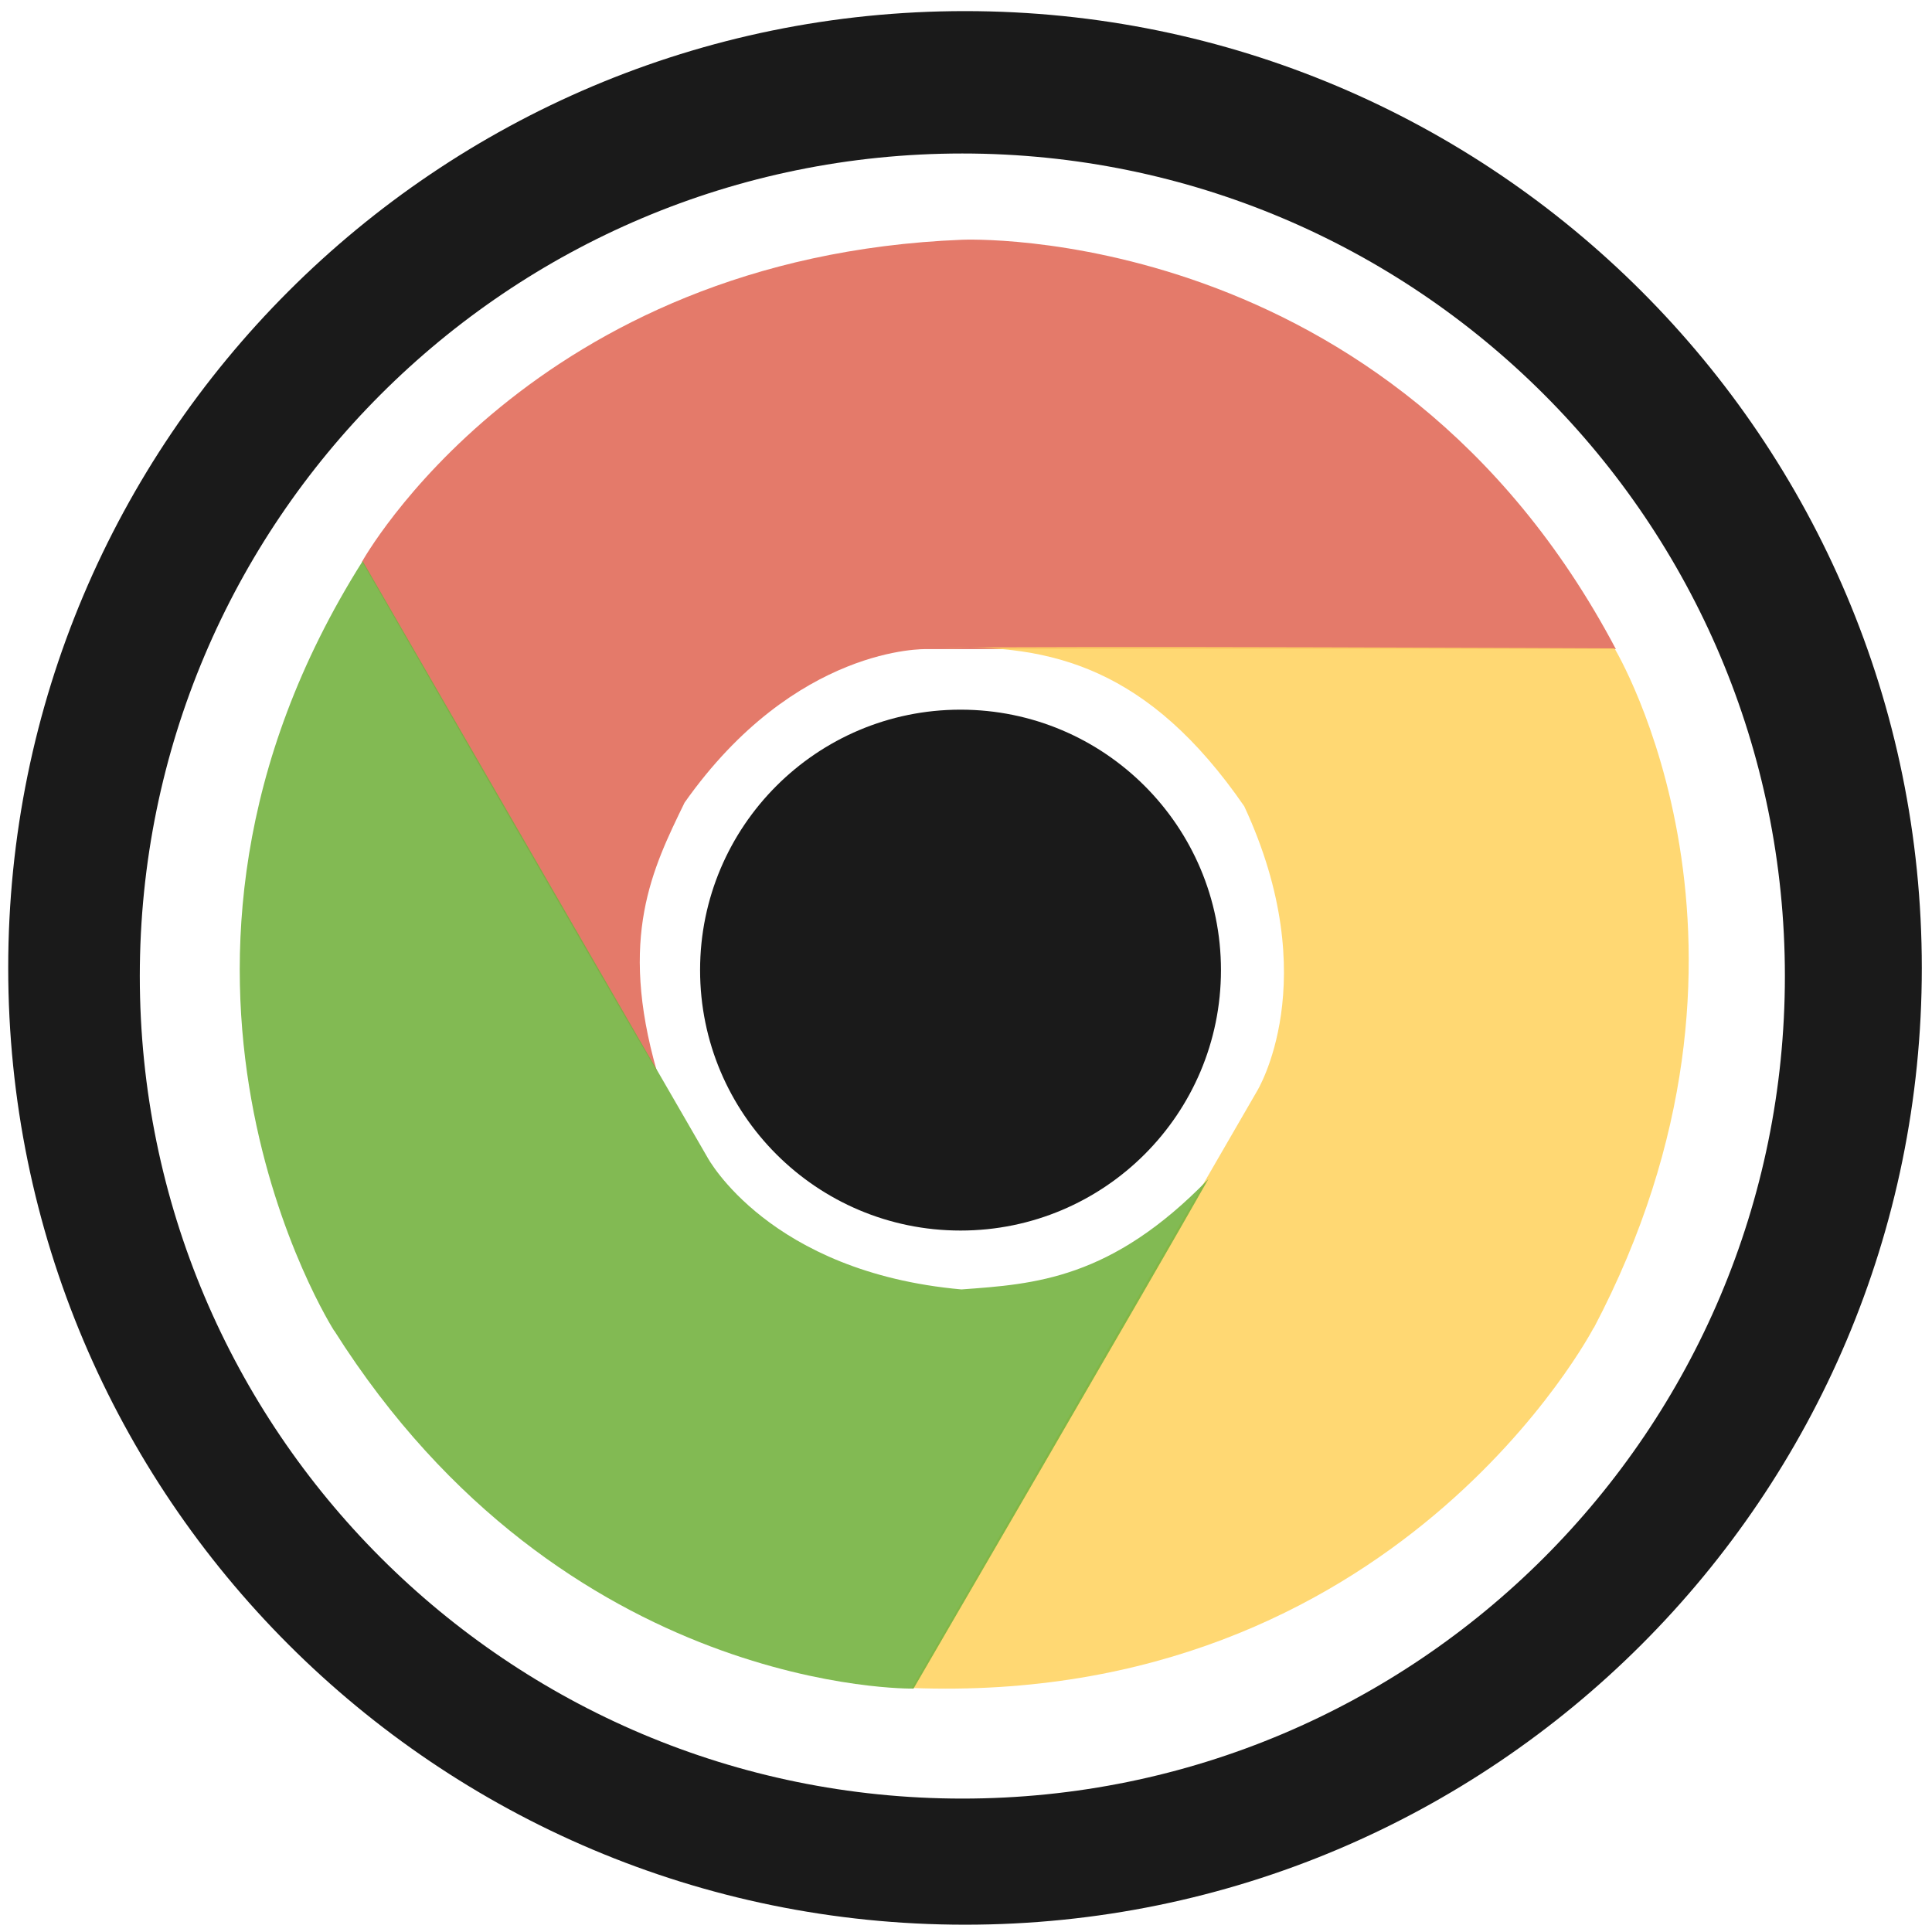
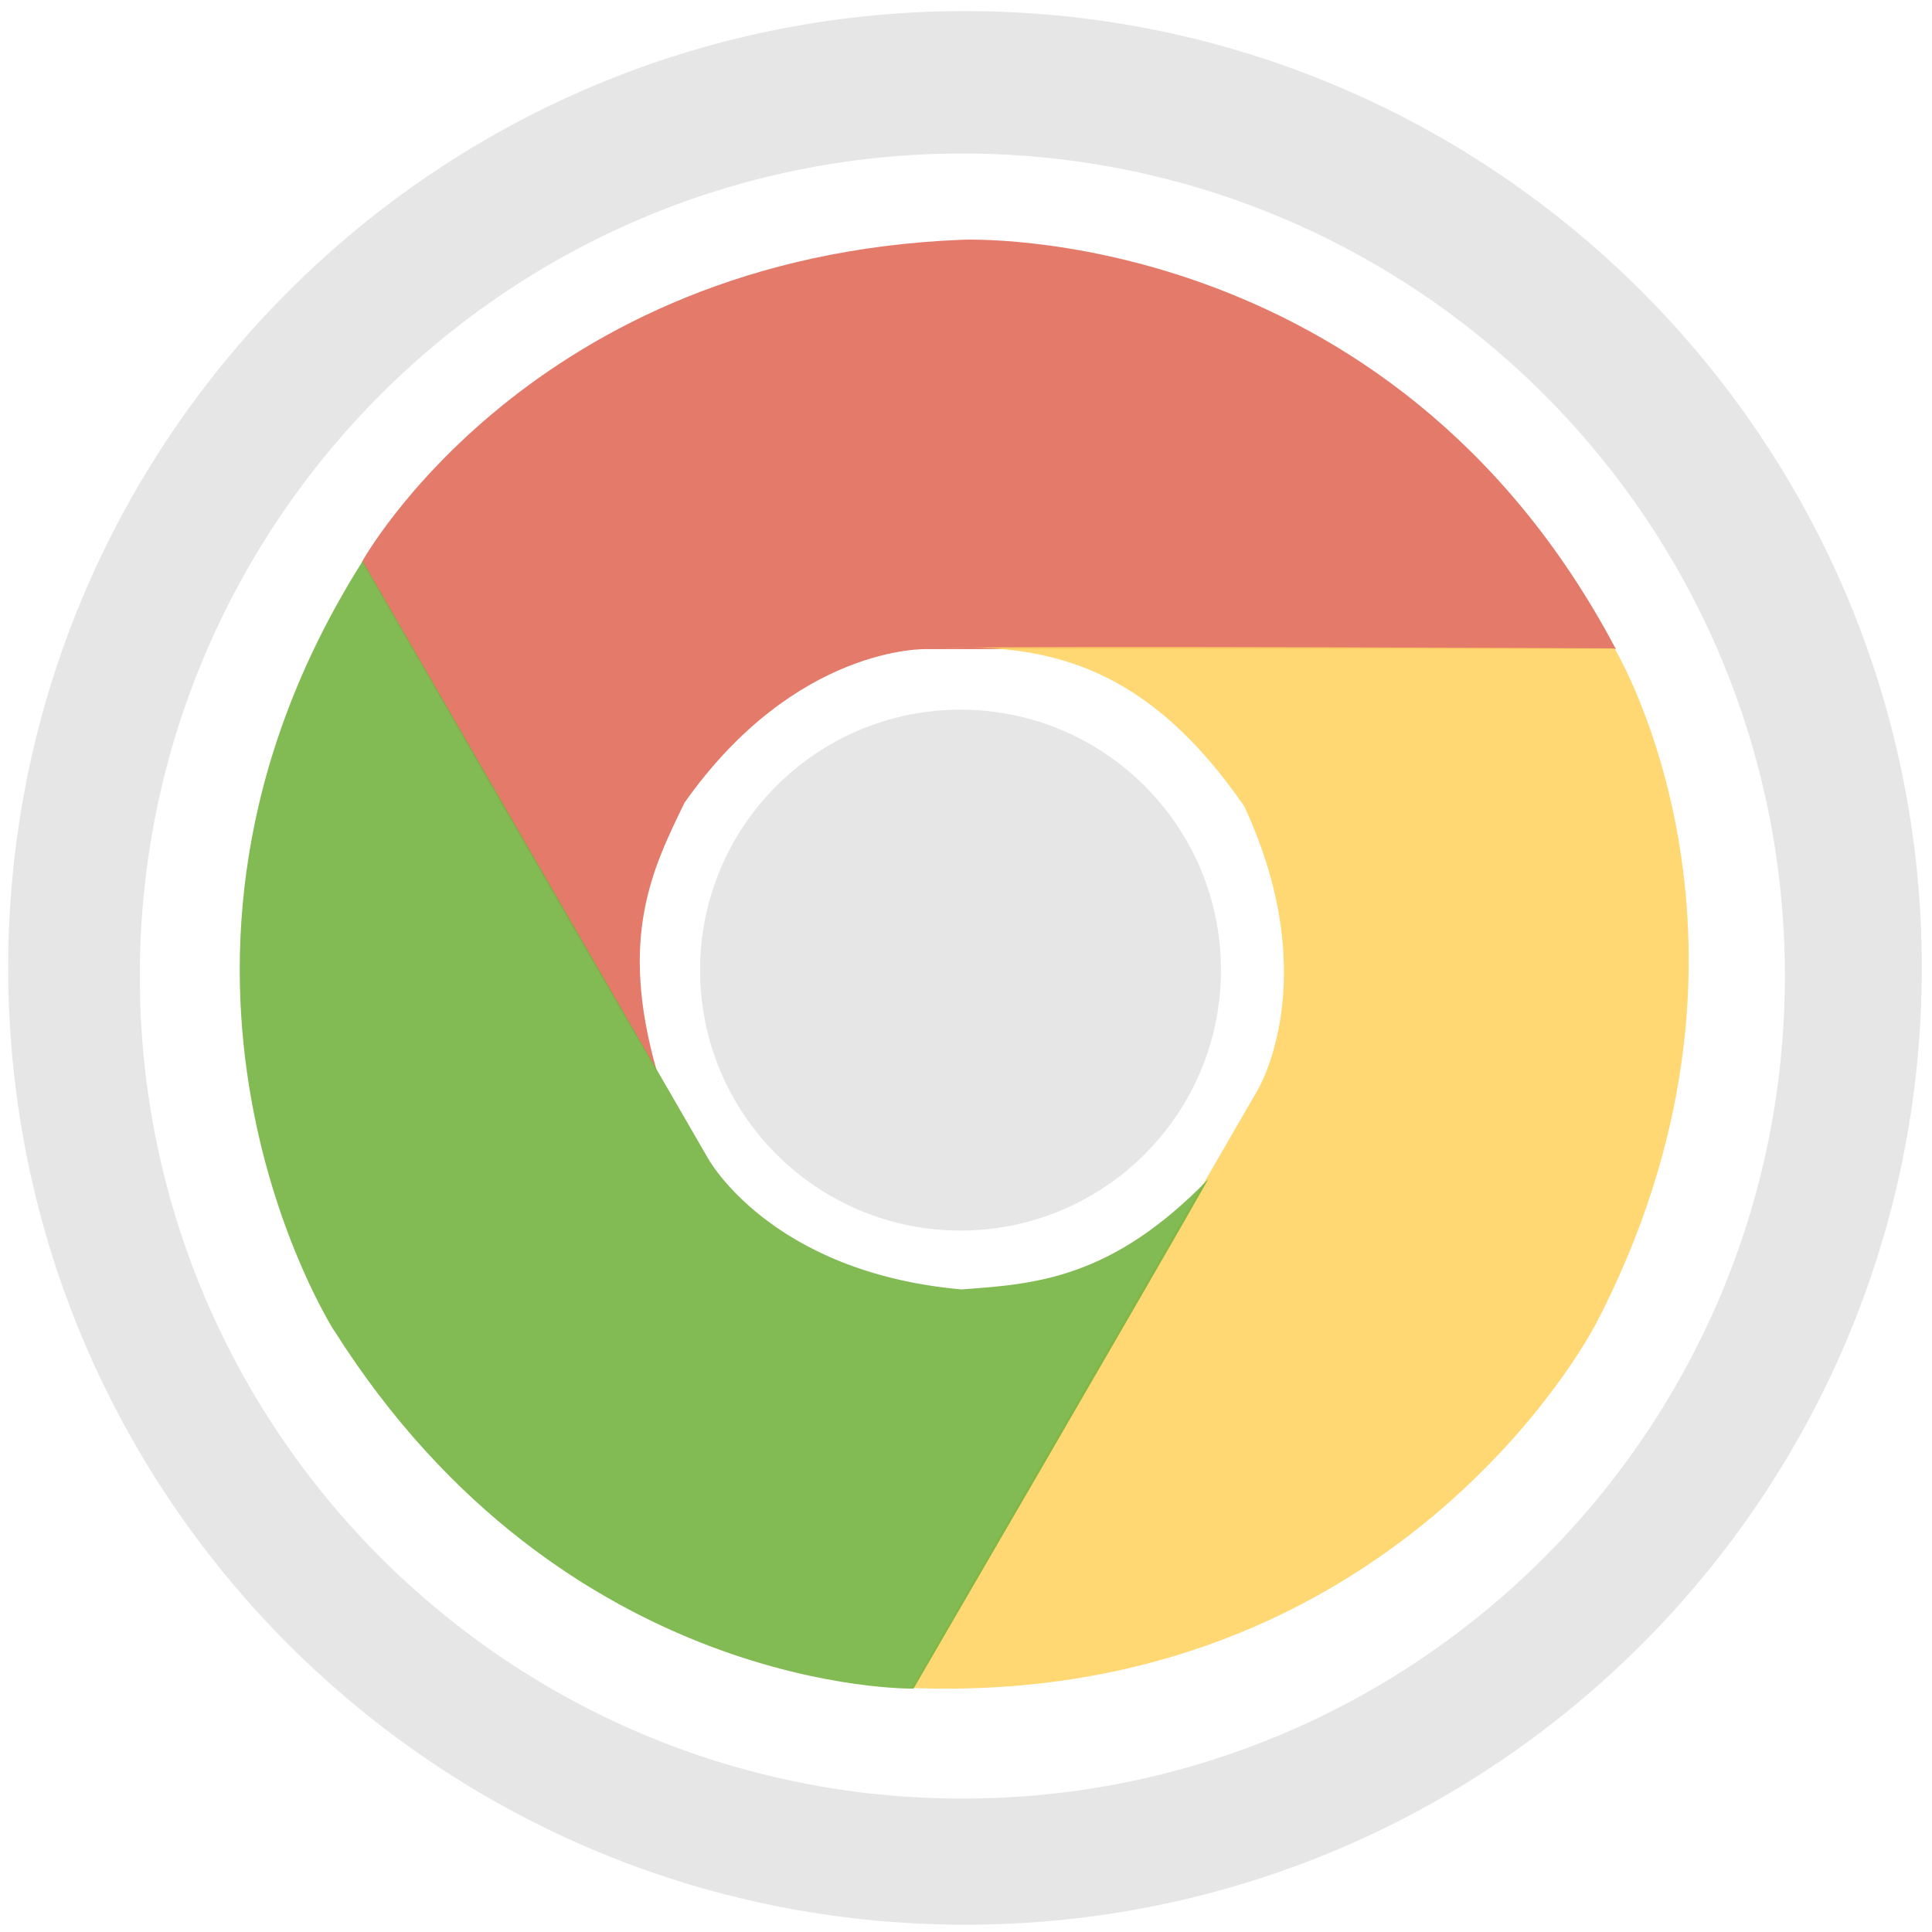
<svg xmlns="http://www.w3.org/2000/svg" width="48" height="48" viewBox="0 0 12.7 12.7" version="1.1" id="svg829">
  <defs id="defs823">
    <linearGradient id="linearGradient2252">
      <stop style="stop-color:#ffffff;stop-opacity:1;" offset="0" id="stop2254" />
      <stop style="stop-color:#d0d0d0;stop-opacity:1;" offset="1" id="stop2256" />
    </linearGradient>
    <linearGradient id="SVGID_1_" gradientUnits="userSpaceOnUse" x1="199.533" y1="201.907" x2="39.679" y2="42.053">
      <stop offset="0" style="stop-color:#130036" id="stop4" />
      <stop offset="0.23" style="stop-color:#18023B" id="stop6" />
      <stop offset="0.512" style="stop-color:#26094A" id="stop8" />
      <stop offset="0.821" style="stop-color:#3D1563" id="stop10" />
      <stop offset="1" style="stop-color:#4E1D75" id="stop12" />
    </linearGradient>
    <linearGradient id="SVGID_2_" gradientUnits="userSpaceOnUse" x1="10.243" y1="95.311" x2="57.704" y2="95.311">
      <stop offset="0" style="stop-color:#3156A8" id="stop27" />
      <stop offset="0.247" style="stop-color:#3351A4" id="stop29" />
      <stop offset="0.536" style="stop-color:#3B4397" id="stop31" />
      <stop offset="0.845" style="stop-color:#472C82" id="stop33" />
      <stop offset="1" style="stop-color:#4E1D75" id="stop35" />
    </linearGradient>
    <radialGradient id="SVGID_3_" cx="59.073" cy="113.923" r="85.247" gradientTransform="matrix(1,0,0,1.45,0,-51.2654)" gradientUnits="userSpaceOnUse">
      <stop offset="0.165" style="stop-color:#14CDDA" id="stop40" />
      <stop offset="0.548" style="stop-color:#2061BD" id="stop42" />
      <stop offset="0.655" style="stop-color:#2658AC" id="stop44" />
      <stop offset="0.864" style="stop-color:#373F81" id="stop46" />
      <stop offset="1" style="stop-color:#432D62" id="stop48" />
    </radialGradient>
    <linearGradient id="SVGID_4_" gradientUnits="userSpaceOnUse" x1="44.539" y1="57.897" x2="191.515" y2="57.897">
      <stop offset="0" style="stop-color:#2061BD" id="stop53" />
      <stop offset="0.185" style="stop-color:#2B51AC" id="stop55" />
      <stop offset="0.683" style="stop-color:#442C84" id="stop57" />
      <stop offset="0.941" style="stop-color:#4E1D75" id="stop59" />
    </linearGradient>
    <linearGradient id="SVGID_5_" gradientUnits="userSpaceOnUse" x1="66.174" y1="23.206" x2="167.264" y2="111.082">
      <stop offset="0.02" style="stop-color:#48A8E0" id="stop68" />
      <stop offset="0.388" style="stop-color:#2061BD" id="stop70" />
      <stop offset="0.497" style="stop-color:#2B51AC" id="stop72" />
      <stop offset="0.789" style="stop-color:#442C84" id="stop74" />
      <stop offset="0.941" style="stop-color:#4E1D75" id="stop76" />
    </linearGradient>
    <linearGradient id="SVGID_6_" gradientUnits="userSpaceOnUse" x1="19.676" y1="337.414" x2="217.835" y2="43.631">
      <stop offset="0.379" style="stop-color:#3156A8" id="stop81" />
      <stop offset="1" style="stop-color:#4E1D75" id="stop83" />
    </linearGradient>
    <linearGradient id="SVGID_7_" gradientUnits="userSpaceOnUse" x1="96.745" y1="278.646" x2="206.317" y2="32.542">
      <stop offset="0" style="stop-color:#29ABE2" id="stop88" />
      <stop offset="0.773" style="stop-color:#385AA6" id="stop90" />
      <stop offset="0.858" style="stop-color:#414293" id="stop92" />
      <stop offset="1" style="stop-color:#4E1D75" id="stop94" />
    </linearGradient>
    <linearGradient id="SVGID_8_" gradientUnits="userSpaceOnUse" x1="48.269" y1="92.034" x2="54.241" y2="95.468">
      <stop offset="0" style="stop-color:#B0DCD6" id="stop99" />
      <stop offset="1" style="stop-color:#53ACE0" id="stop101" />
    </linearGradient>
    <mask maskUnits="userSpaceOnUse" x="162.68" y="18.355" width="14.927" height="6.629" id="SVGID_9_">
      <g class="st13" id="g118">
        <radialGradient id="SVGID_10_" cx="154.384" cy="67.998" r="51.967" gradientUnits="userSpaceOnUse">
          <stop offset="0.868" style="stop-color:#FFFFFF" id="stop111" />
          <stop offset="1" style="stop-color:#000000" id="stop113" />
        </radialGradient>
        <rect x="91.295" y="-7.218" class="st14" width="100.015" height="93.339" id="rect116" />
      </g>
    </mask>
    <filter id="Adobe_OpacityMaskFilter" filterUnits="userSpaceOnUse" x="162.68" y="18.355" width="14.927" height="6.629">
      <feColorMatrix type="matrix" values="1 0 0 0 0  0 1 0 0 0  0 0 1 0 0  0 0 0 1 0" id="feColorMatrix106" />
    </filter>
    <radialGradient id="radialGradient1070" cx="154.384" cy="67.998" r="51.967" gradientUnits="userSpaceOnUse">
      <stop offset="0.868" style="stop-color:#FFFFFF" id="stop1066" />
      <stop offset="1" style="stop-color:#000000" id="stop1068" />
    </radialGradient>
    <linearGradient id="SVGID_11_" gradientUnits="userSpaceOnUse" x1="176.214" y1="23.085" x2="164.24" y2="20.555">
      <stop offset="0" style="stop-color:#3092B9" id="stop121" />
      <stop offset="0.22" style="stop-color:#258DB6" id="stop123" />
      <stop offset="0.656" style="stop-color:#1685B1" id="stop125" />
      <stop offset="1" style="stop-color:#1082AF" id="stop127" />
    </linearGradient>
    <linearGradient id="SVGID_12_" gradientUnits="userSpaceOnUse" x1="80.784" y1="38.025" x2="90.637" y2="77.544">
      <stop offset="0.007" style="stop-color:#1398D1;stop-opacity:0" id="stop138" />
      <stop offset="0.248" style="stop-color:#1187C2;stop-opacity:0.62" id="stop140" />
      <stop offset="0.642" style="stop-color:#3F6499;stop-opacity:0.71" id="stop142" />
      <stop offset="1" style="stop-color:#2F4282;stop-opacity:0.5" id="stop144" />
    </linearGradient>
    <linearGradient id="SVGID_13_" gradientUnits="userSpaceOnUse" x1="48.738" y1="14.373" x2="43.199" y2="11.303" gradientTransform="matrix(0.9994,0.0349,-0.0349,0.9994,24.5906,57.1202)">
      <stop offset="0" style="stop-color:#F9C21B" id="stop153" />
      <stop offset="0.148" style="stop-color:#F3BA1B" id="stop155" />
      <stop offset="0.379" style="stop-color:#E3A41B" id="stop157" />
      <stop offset="0.663" style="stop-color:#C9801C" id="stop159" />
      <stop offset="0.988" style="stop-color:#A44E1C" id="stop161" />
      <stop offset="1" style="stop-color:#A34C1C" id="stop163" />
    </linearGradient>
    <linearGradient id="SVGID_14_" gradientUnits="userSpaceOnUse" x1="206.211" y1="130.139" x2="169.43" y2="47.526">
      <stop offset="0" style="stop-color:#409EC3" id="stop174" />
      <stop offset="0.62" style="stop-color:#2061BD" id="stop176" />
    </linearGradient>
    <linearGradient id="SVGID_15_" gradientUnits="userSpaceOnUse" x1="176.76" y1="103.061" x2="150.407" y2="21.954">
      <stop offset="0" style="stop-color:#14B2DA" id="stop181" />
      <stop offset="0.403" style="stop-color:#297CCC" id="stop183" />
      <stop offset="0.508" style="stop-color:#256FC5" id="stop185" />
      <stop offset="0.649" style="stop-color:#2164BF" id="stop187" />
      <stop offset="0.816" style="stop-color:#2061BD" id="stop189" />
      <stop offset="0.984" style="stop-color:#2061BD" id="stop191" />
    </linearGradient>
    <filter id="filter1196" filterUnits="userSpaceOnUse" x="162.68" y="18.355" width="14.927" height="6.629">
      <feColorMatrix type="matrix" values="1 0 0 0 0  0 1 0 0 0  0 0 1 0 0  0 0 0 1 0" id="feColorMatrix1194" />
    </filter>
    <linearGradient id="SVGID_12_-2" gradientUnits="userSpaceOnUse" x1="80.784" y1="38.025" x2="90.637" y2="77.544" gradientTransform="matrix(0.2645833,0,0,0.2645833,-16.07506,275.6959)">
      <stop offset="0.007" style="stop-color:#1398D1;stop-opacity:0" id="stop138-7" />
      <stop offset="0.248" style="stop-color:#1187C2;stop-opacity:0.62" id="stop140-0" />
      <stop offset="0.642" style="stop-color:#3F6499;stop-opacity:0.71" id="stop142-9" />
      <stop offset="1" style="stop-color:#2F4282;stop-opacity:0.5" id="stop144-3" />
    </linearGradient>
    <linearGradient id="SVGID_6_-0" gradientUnits="userSpaceOnUse" x1="19.676" y1="337.414" x2="217.835" y2="43.631" gradientTransform="matrix(0.2645833,0,0,0.2645833,-40.39838,256.4251)">
      <stop offset="0.379" style="stop-color:#3156A8" id="stop81-6" />
      <stop offset="1" style="stop-color:#4E1D75" id="stop83-2" />
    </linearGradient>
    <linearGradient id="SVGID_13_-1" gradientUnits="userSpaceOnUse" x1="48.738" y1="14.373" x2="43.199" y2="11.303" gradientTransform="matrix(0.04825744,0.0016852,-0.0016852,0.04825744,14.69665,291.8265)">
      <stop offset="0" style="stop-color:#F9C21B" id="stop153-8" />
      <stop offset="0.148" style="stop-color:#F3BA1B" id="stop155-7" />
      <stop offset="0.379" style="stop-color:#E3A41B" id="stop157-9" />
      <stop offset="0.663" style="stop-color:#C9801C" id="stop159-2" />
      <stop offset="0.988" style="stop-color:#A44E1C" id="stop161-0" />
      <stop offset="1" style="stop-color:#A34C1C" id="stop163-2" />
    </linearGradient>
    <linearGradient id="SVGID_12_-3" gradientUnits="userSpaceOnUse" x1="80.784" y1="38.025" x2="90.637" y2="77.544" gradientTransform="matrix(0.04828641,0,0,0.04828641,13.50926,289.0683)">
      <stop offset="0.007" style="stop-color:#1398D1;stop-opacity:0" id="stop138-75" />
      <stop offset="0.248" style="stop-color:#1187C2;stop-opacity:0.62" id="stop140-9" />
      <stop offset="0.642" style="stop-color:#3F6499;stop-opacity:0.71" id="stop142-2" />
      <stop offset="1" style="stop-color:#2F4282;stop-opacity:0.5" id="stop144-2" />
    </linearGradient>
    <linearGradient id="SVGID_12_-3-3" gradientUnits="userSpaceOnUse" x1="80.784" y1="38.025" x2="90.637" y2="77.544" gradientTransform="matrix(0.04828641,0,0,0.04828641,-7.657403,289.0683)">
      <stop offset="0.007" style="stop-color:#1398D1;stop-opacity:0" id="stop138-75-6" />
      <stop offset="0.248" style="stop-color:#1187C2;stop-opacity:0.62" id="stop140-9-7" />
      <stop offset="0.642" style="stop-color:#3F6499;stop-opacity:0.71" id="stop142-2-5" />
      <stop offset="1" style="stop-color:#2F4282;stop-opacity:0.5" id="stop144-2-3" />
    </linearGradient>
  </defs>
  <g id="layer1" transform="translate(0,-284.3)">
-     <g id="g964">
-       <path id="path937" d="m 6.344,284.373 a 6.289,6.289 0 0 0 -6.29,6.29 6.289,6.289 0 0 0 6.29,6.289 6.289,6.289 0 0 0 6.289,-6.289 6.289,6.289 0 0 0 -6.289,-6.29 z m -0.018,0.936 a 5.407,5.407 0 0 1 5.407,5.407 5.407,5.407 0 0 1 -5.407,5.407 5.407,5.407 0 0 1 -5.407,-5.407 5.407,5.407 0 0 1 5.407,-5.407 z m -0.012,3.656 a 1.712,1.712 0 0 0 -1.712,1.712 1.712,1.712 0 0 0 1.712,1.712 1.712,1.712 0 0 0 1.712,-1.712 1.712,1.712 0 0 0 -1.712,-1.712 z" style="fill:#1a1a1a;fill-opacity:1;stroke-width:0.139" />
-       <g id="g957">
-         <path style="fill:#e16b5a;fill-opacity:1;stroke-width:0.019;opacity:0.9" d="m 6.326,285.876 c 0,0 2.808,-0.126 4.296,2.691 -0.786,0 -4.535,0 -4.535,0 0,0 -0.856,-0.027 -1.587,1.009 -0.211,0.434 -0.435,0.883 -0.182,1.766 -0.365,-0.617 -1.938,-3.35 -1.938,-3.35 0,0 1.109,-2.004 3.945,-2.116 z" id="path2" />
-         <path style="opacity:0.9;fill:#ffd464;fill-opacity:1;stroke-width:0.019" d="m 10.476,293.028 c 0,0 -1.295,2.49 -4.483,2.368 0.393,-0.68 2.268,-3.92 2.268,-3.92 0,0 0.453,-0.726 -0.082,-1.876 -0.628,-0.911 -1.269,-1.068 -1.987,-1.041 0.718,-0.014 4.421,0.003 4.421,0.003 0,0 1.184,1.961 -0.137,4.469 z" id="path6" />
-         <path style="opacity:0.9;fill:#74b340;fill-opacity:1;stroke-width:0.019" d="m 2.196,293.047 c 0,0 -1.513,-2.365 0.188,-5.059 0.393,0.68 2.267,3.921 2.267,3.921 0,0 0.404,0.754 1.669,0.867 0.482,-0.035 0.984,-0.066 1.623,-0.725 -0.353,0.624 -1.938,3.349 -1.938,3.349 0,0 -2.293,0.043 -3.808,-2.353 z" id="path10" />
-       </g>
+     <path style="fill:#e6e6e6;fill-opacity:1;stroke-width:0.139" d="m 6.344,284.373 a 6.289,6.289 0 0 0 -6.29,6.29 6.289,6.289 0 0 0 6.29,6.289 6.289,6.289 0 0 0 6.289,-6.289 6.289,6.289 0 0 0 -6.289,-6.29 z m -0.018,0.936 a 5.407,5.407 0 0 1 5.407,5.407 5.407,5.407 0 0 1 -5.407,5.407 5.407,5.407 0 0 1 -5.407,-5.407 5.407,5.407 0 0 1 5.407,-5.407 z m -0.012,3.656 a 1.712,1.712 0 0 0 -1.712,1.712 1.712,1.712 0 0 0 1.712,1.712 1.712,1.712 0 0 0 1.712,-1.712 1.712,1.712 0 0 0 -1.712,-1.712 z" id="path937" />
+     <g id="g957">
+       <path id="path2" d="m 6.326,285.876 c 0,0 2.808,-0.126 4.296,2.691 -0.786,0 -4.535,0 -4.535,0 0,0 -0.856,-0.027 -1.587,1.009 -0.211,0.434 -0.435,0.883 -0.182,1.766 -0.365,-0.617 -1.938,-3.35 -1.938,-3.35 0,0 1.109,-2.004 3.945,-2.116 z" style="opacity:0.9;fill:#e16b5a;fill-opacity:1;stroke-width:0.019" />
+       <path id="path6" d="m 10.476,293.028 c 0,0 -1.295,2.49 -4.483,2.368 0.393,-0.68 2.268,-3.92 2.268,-3.92 0,0 0.453,-0.726 -0.082,-1.876 -0.628,-0.911 -1.269,-1.068 -1.987,-1.041 0.718,-0.014 4.421,0.003 4.421,0.003 0,0 1.184,1.961 -0.137,4.469 z" style="opacity:0.9;fill:#ffd464;fill-opacity:1;stroke-width:0.019" />
+       <path id="path10" d="m 2.196,293.047 c 0,0 -1.513,-2.365 0.188,-5.059 0.393,0.68 2.267,3.921 2.267,3.921 0,0 0.404,0.754 1.669,0.867 0.482,-0.035 0.984,-0.066 1.623,-0.725 -0.353,0.624 -1.938,3.349 -1.938,3.349 0,0 -2.293,0.043 -3.808,-2.353 z" style="opacity:0.9;fill:#74b340;fill-opacity:1;stroke-width:0.019" />
    </g>
  </g>
</svg>
